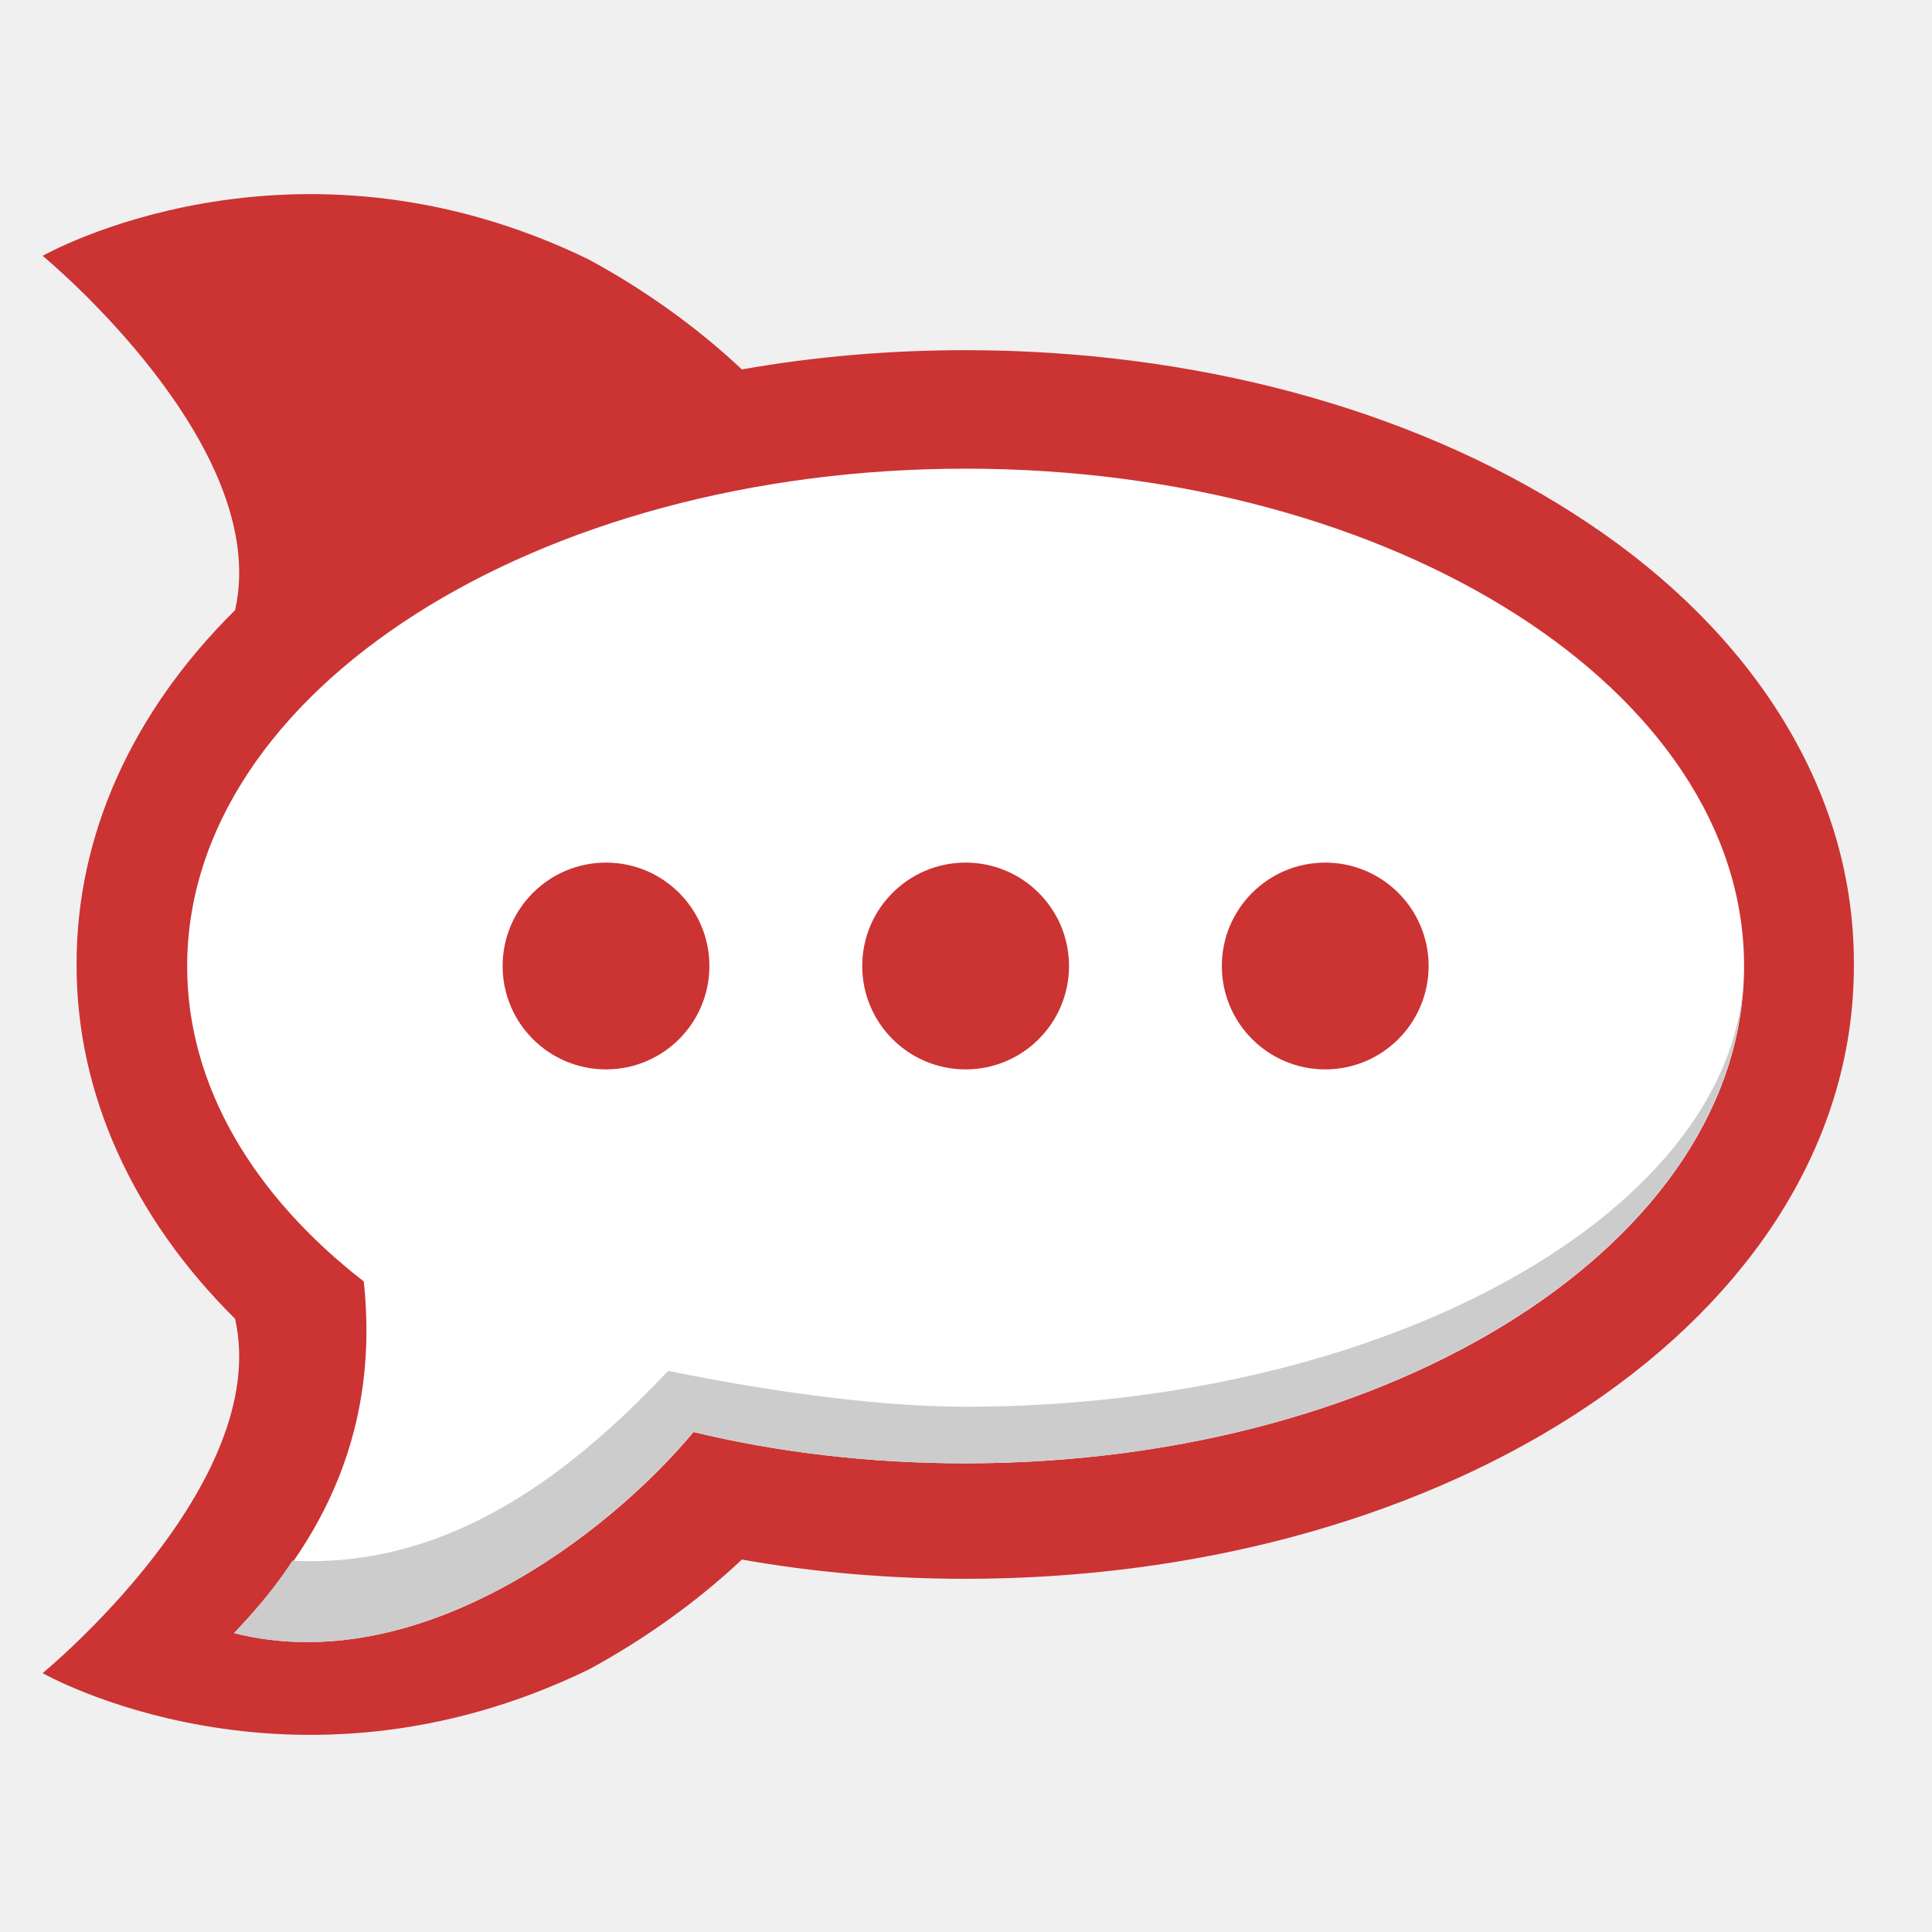
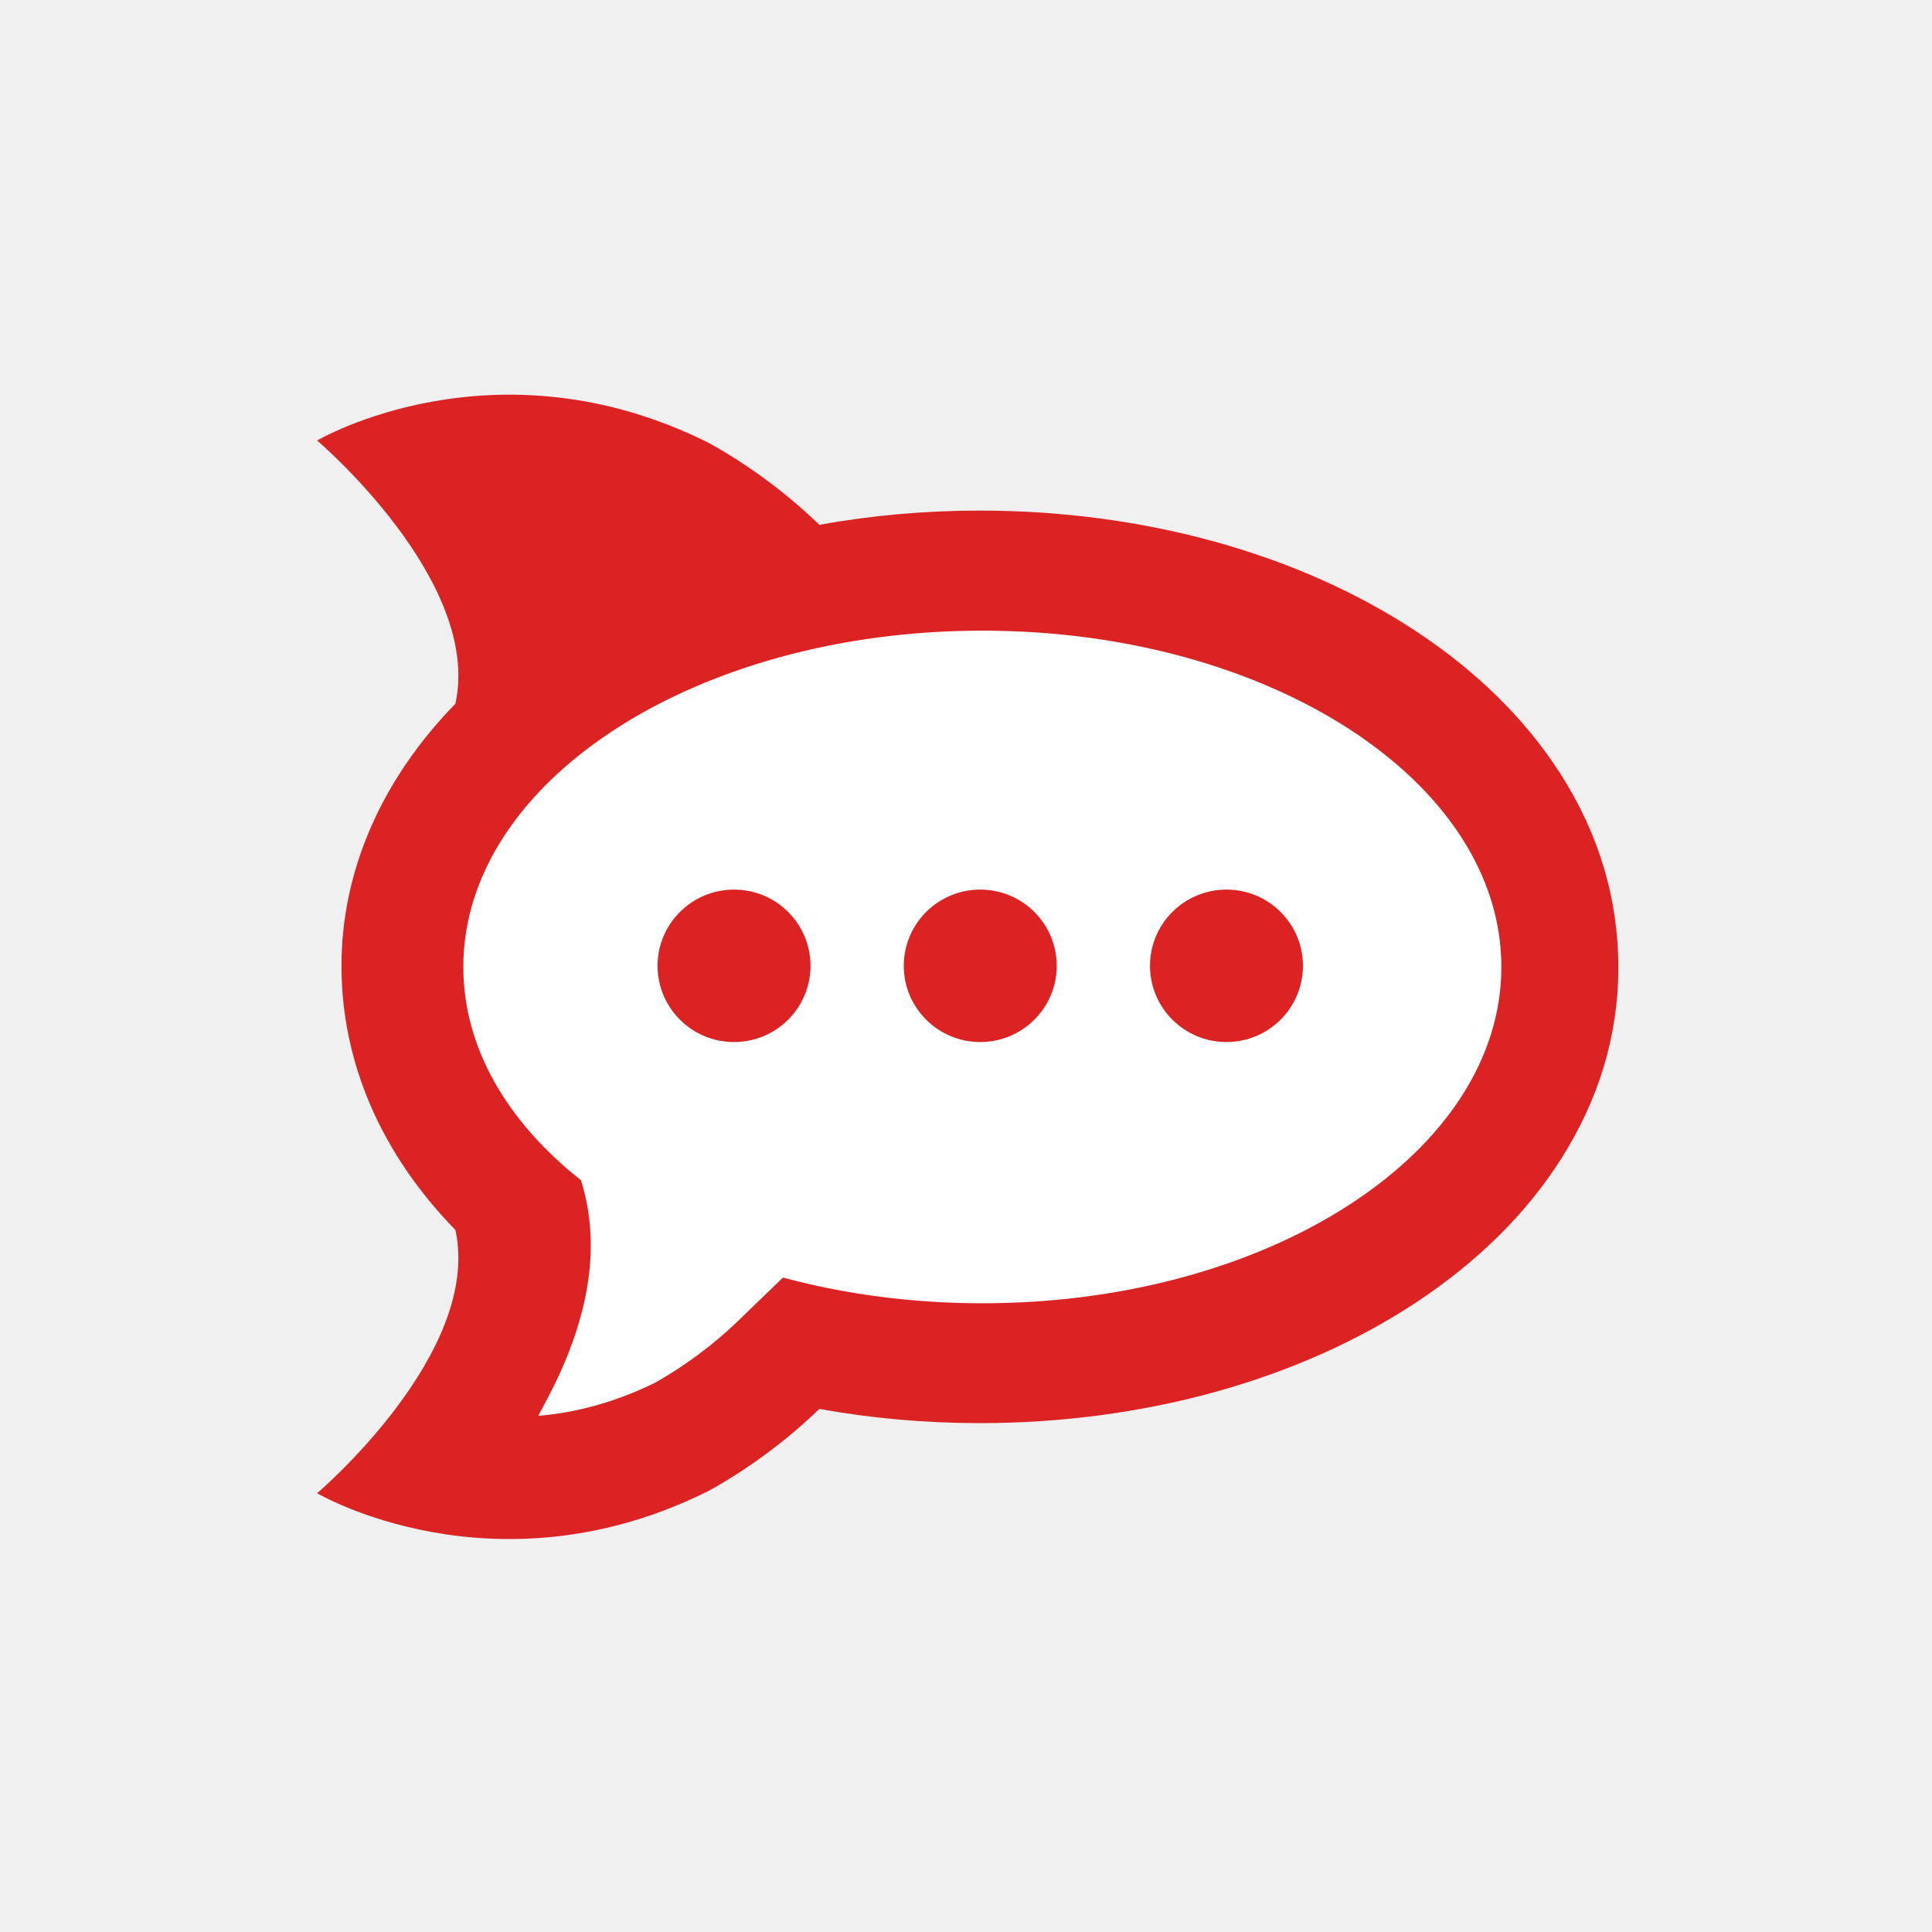
- <svg xmlns="http://www.w3.org/2000/svg" version="1.1" id="Layer_5" x="0px" y="0px" width="512px" height="512px" viewBox="0 0 512 512" enable-background="new 0 0 512 512" xml:space="preserve">
-   <path fill="#CC3333" d="M491.3,255.3c0-24.1-7.2-47.2-21.4-68.7c-12.8-19.3-30.7-36.4-53.2-50.7c-43.5-27.8-100.6-43.1-160.9-43.1  c-20.1,0-40,1.7-59.2,5.1c-11.9-11.2-25.9-21.2-40.7-29.2c-79-38.3-144.6-0.9-144.6-0.9s60.9,50.1,51,93.9c-27.3,27-42,59.6-42,93.6  c0,0.1,0,0.2,0,0.3c0,0.1,0,0.2,0,0.3c0,33.9,14.8,66.6,42,93.6c9.9,43.9-51,93.9-51,93.9s65.5,37.4,144.6-0.9  c14.8-8,28.8-18,40.7-29.2c19.2,3.4,39.1,5.1,59.2,5.1c60.3,0,117.4-15.3,160.9-43.1c22.5-14.4,40.4-31.5,53.2-50.7  c14.2-21.5,21.4-44.6,21.4-68.7c0-0.1,0-0.2,0-0.3C491.3,255.6,491.3,255.4,491.3,255.3z" />
-   <path fill="#FFFFFF" d="M255.9,124.2c113.9,0,206.3,59,206.3,131.8c0,72.8-92.4,131.8-206.3,131.8c-25.4,0-49.7-2.9-72.1-8.3  c-22.8,27.4-73,65.6-121.7,53.3c15.9-17,39.4-45.8,34.3-93.2c-29.2-22.7-46.8-51.8-46.8-83.5C49.6,183.2,142,124.2,255.9,124.2" />
-   <g>
-     <g>
-       <circle fill="#CC3333" cx="255.9" cy="256" r="27.4" />
-     </g>
-     <g>
-       <circle fill="#CC3333" cx="351.2" cy="256" r="27.4" />
-     </g>
-     <g>
-       <circle fill="#CC3333" cx="160.6" cy="256" r="27.4" />
+ <svg xmlns="http://www.w3.org/2000/svg" width="512px" height="512px" viewBox="0 0 512 512" version="1.1">
+   <defs />
+   <g id="Icon-" stroke="none" stroke-width="1" fill="none" fill-rule="evenodd">
+     <g id="Group" transform="translate(84, 104)">
+       <g id="icon" transform="translate(0.039251, 0.592328)">
+         <path d="M302.287,117.712 L302.292,117.719 C302.291,117.718 302.29,117.716 302.289,117.715 C302.289,117.714 302.288,117.713 302.287,117.712 Z M103.854,12.816 C114.479,18.718 124.523,26.186 133.101,34.487 C146.927,31.982 161.184,30.719 175.648,30.719 C218.945,30.719 259.995,42.079 291.228,62.7 C307.403,73.384 320.259,86.06 329.435,100.38 C339.655,116.337 344.835,133.496 344.835,151.882 C344.835,169.774 339.655,186.941 329.435,202.894 C320.259,217.221 307.403,229.894 291.228,240.578 C259.995,261.198 218.949,272.551 175.648,272.551 C161.184,272.551 146.931,271.288 133.101,268.787 C124.52,277.084 114.479,284.555 103.854,290.458 C47.08,318.895 0,291.126 0,291.126 C0,291.126 43.773,253.958 36.654,221.376 C17.069,201.3 6.457,177.086 6.457,151.395 C6.457,126.188 17.073,101.974 36.654,81.894 C43.771,49.321 0.014,12.16 3.60012553e-06,12.147 C0.014,12.139 47.089,-15.62 103.854,12.816 Z" id="rocket" fill="#DB2323" fill-rule="nonzero" />
+         <path d="M69.925,208.173 C50.441,192.794 38.746,173.113 38.746,151.662 C38.746,102.439 100.327,62.536 176.292,62.536 C252.257,62.536 313.839,102.439 313.839,151.662 C313.839,200.884 252.257,240.787 176.292,240.787 C157.57,240.787 139.721,238.364 123.453,233.974 L111.559,245.463 C105.097,251.706 97.522,257.355 89.626,261.807 C79.161,266.955 68.827,269.764 58.602,270.621 C59.179,269.57 59.71,268.506 60.28,267.454 C72.198,245.466 75.413,225.706 69.925,208.173 Z" id="bubble" fill="#FFFFFF" />
+         <path d="M110.489,171.559 C99.296,171.559 90.222,162.515 90.222,151.359 C90.222,140.203 99.296,131.16 110.489,131.16 C121.682,131.16 130.756,140.203 130.756,151.359 C130.756,162.515 121.682,171.559 110.489,171.559 Z M175.739,171.559 C164.545,171.559 155.472,162.515 155.472,151.359 C155.472,140.203 164.545,131.16 175.739,131.16 C186.932,131.16 196.006,140.203 196.006,151.359 C196.006,162.515 186.932,171.559 175.739,171.559 Z M240.988,171.559 C229.795,171.559 220.721,162.515 220.721,151.359 C220.721,140.203 229.795,131.16 240.988,131.16 C252.182,131.16 261.255,140.203 261.255,151.359 C261.255,162.515 252.182,171.559 240.988,171.559 Z" id="circles" fill="#DB2323" fill-rule="nonzero" />
+       </g>
    </g>
  </g>
-   <g>
-     <path fill="#CCCCCC" d="M255.8,372.8c-25.4,0-56.2-4.9-78.7-9.5c-20.1,21-53.7,52.7-99.6,50.3c-5.7,8.6-10.2,13.5-15.5,19.2   c48.7,12.3,98.9-25.8,121.7-53.3c22.4,5.4,46.7,8.3,72.1,8.3c113,0,204.8-58.1,206.3-130C460.7,320.1,368.8,372.8,255.8,372.8z" />
-     <path fill="none" stroke="#000000" stroke-miterlimit="10" d="M172,350.9" />
-     <path fill="none" stroke="#000000" stroke-miterlimit="10" d="M200.4,422.9" />
-   </g>
</svg>
